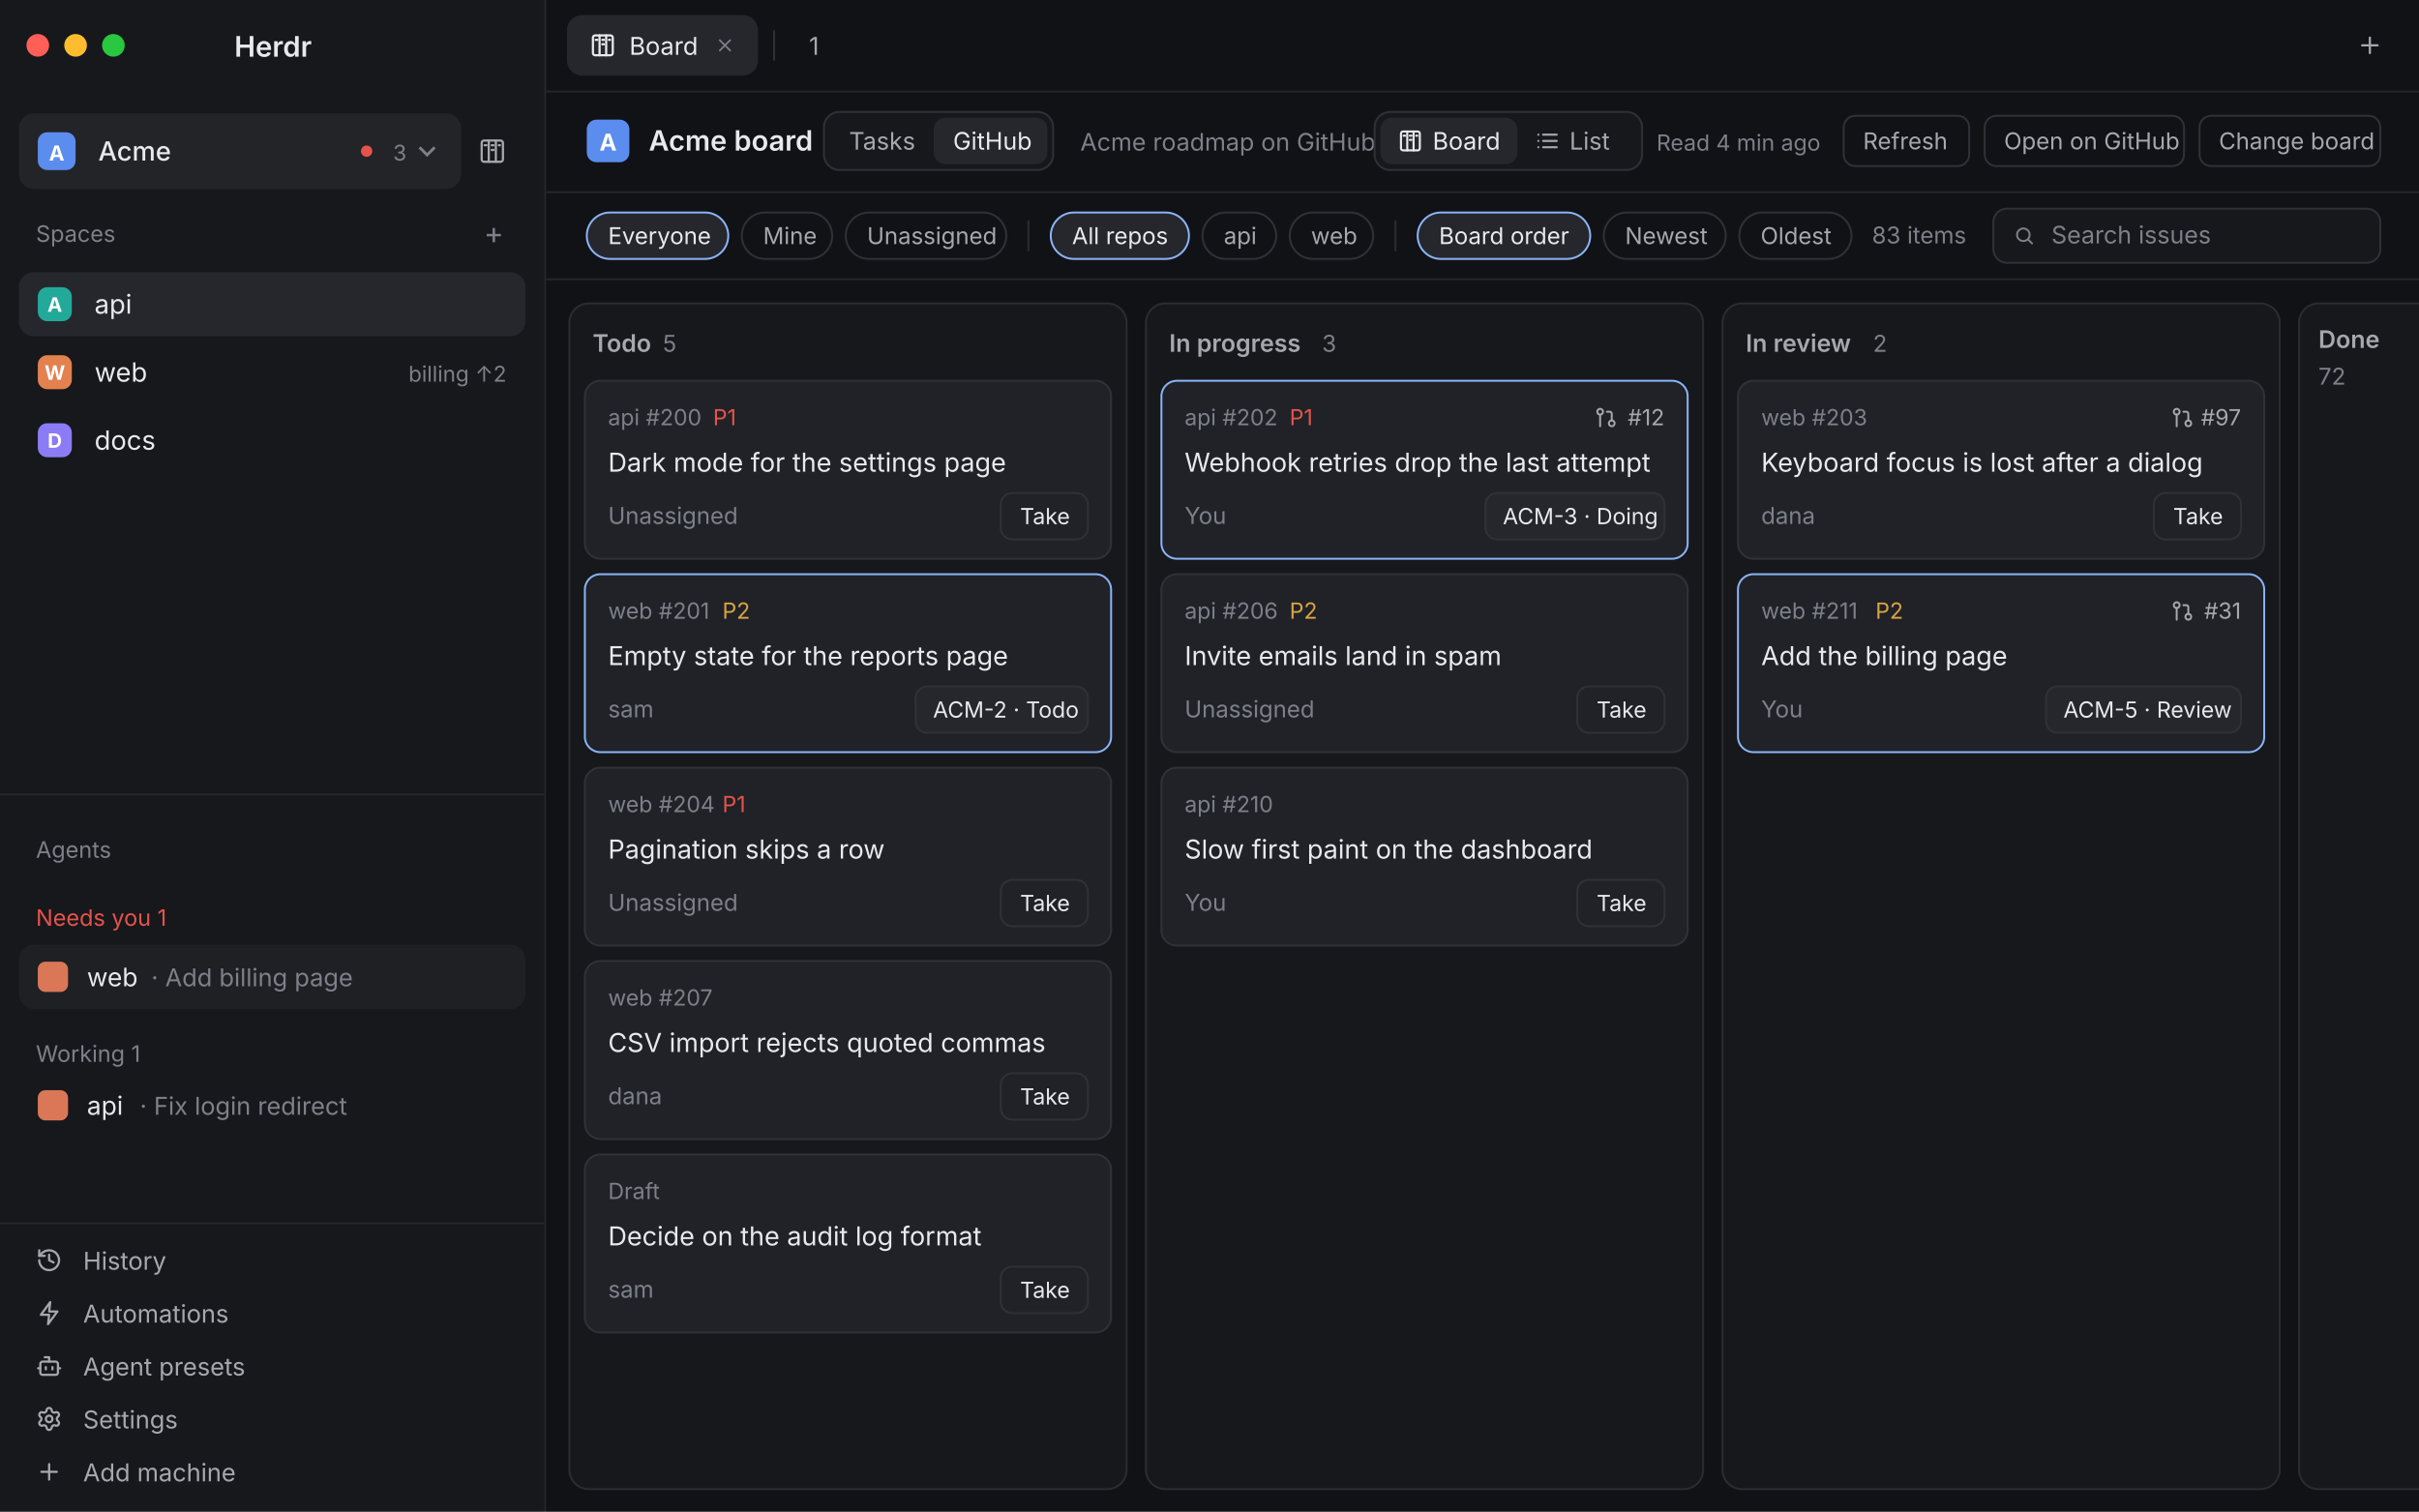
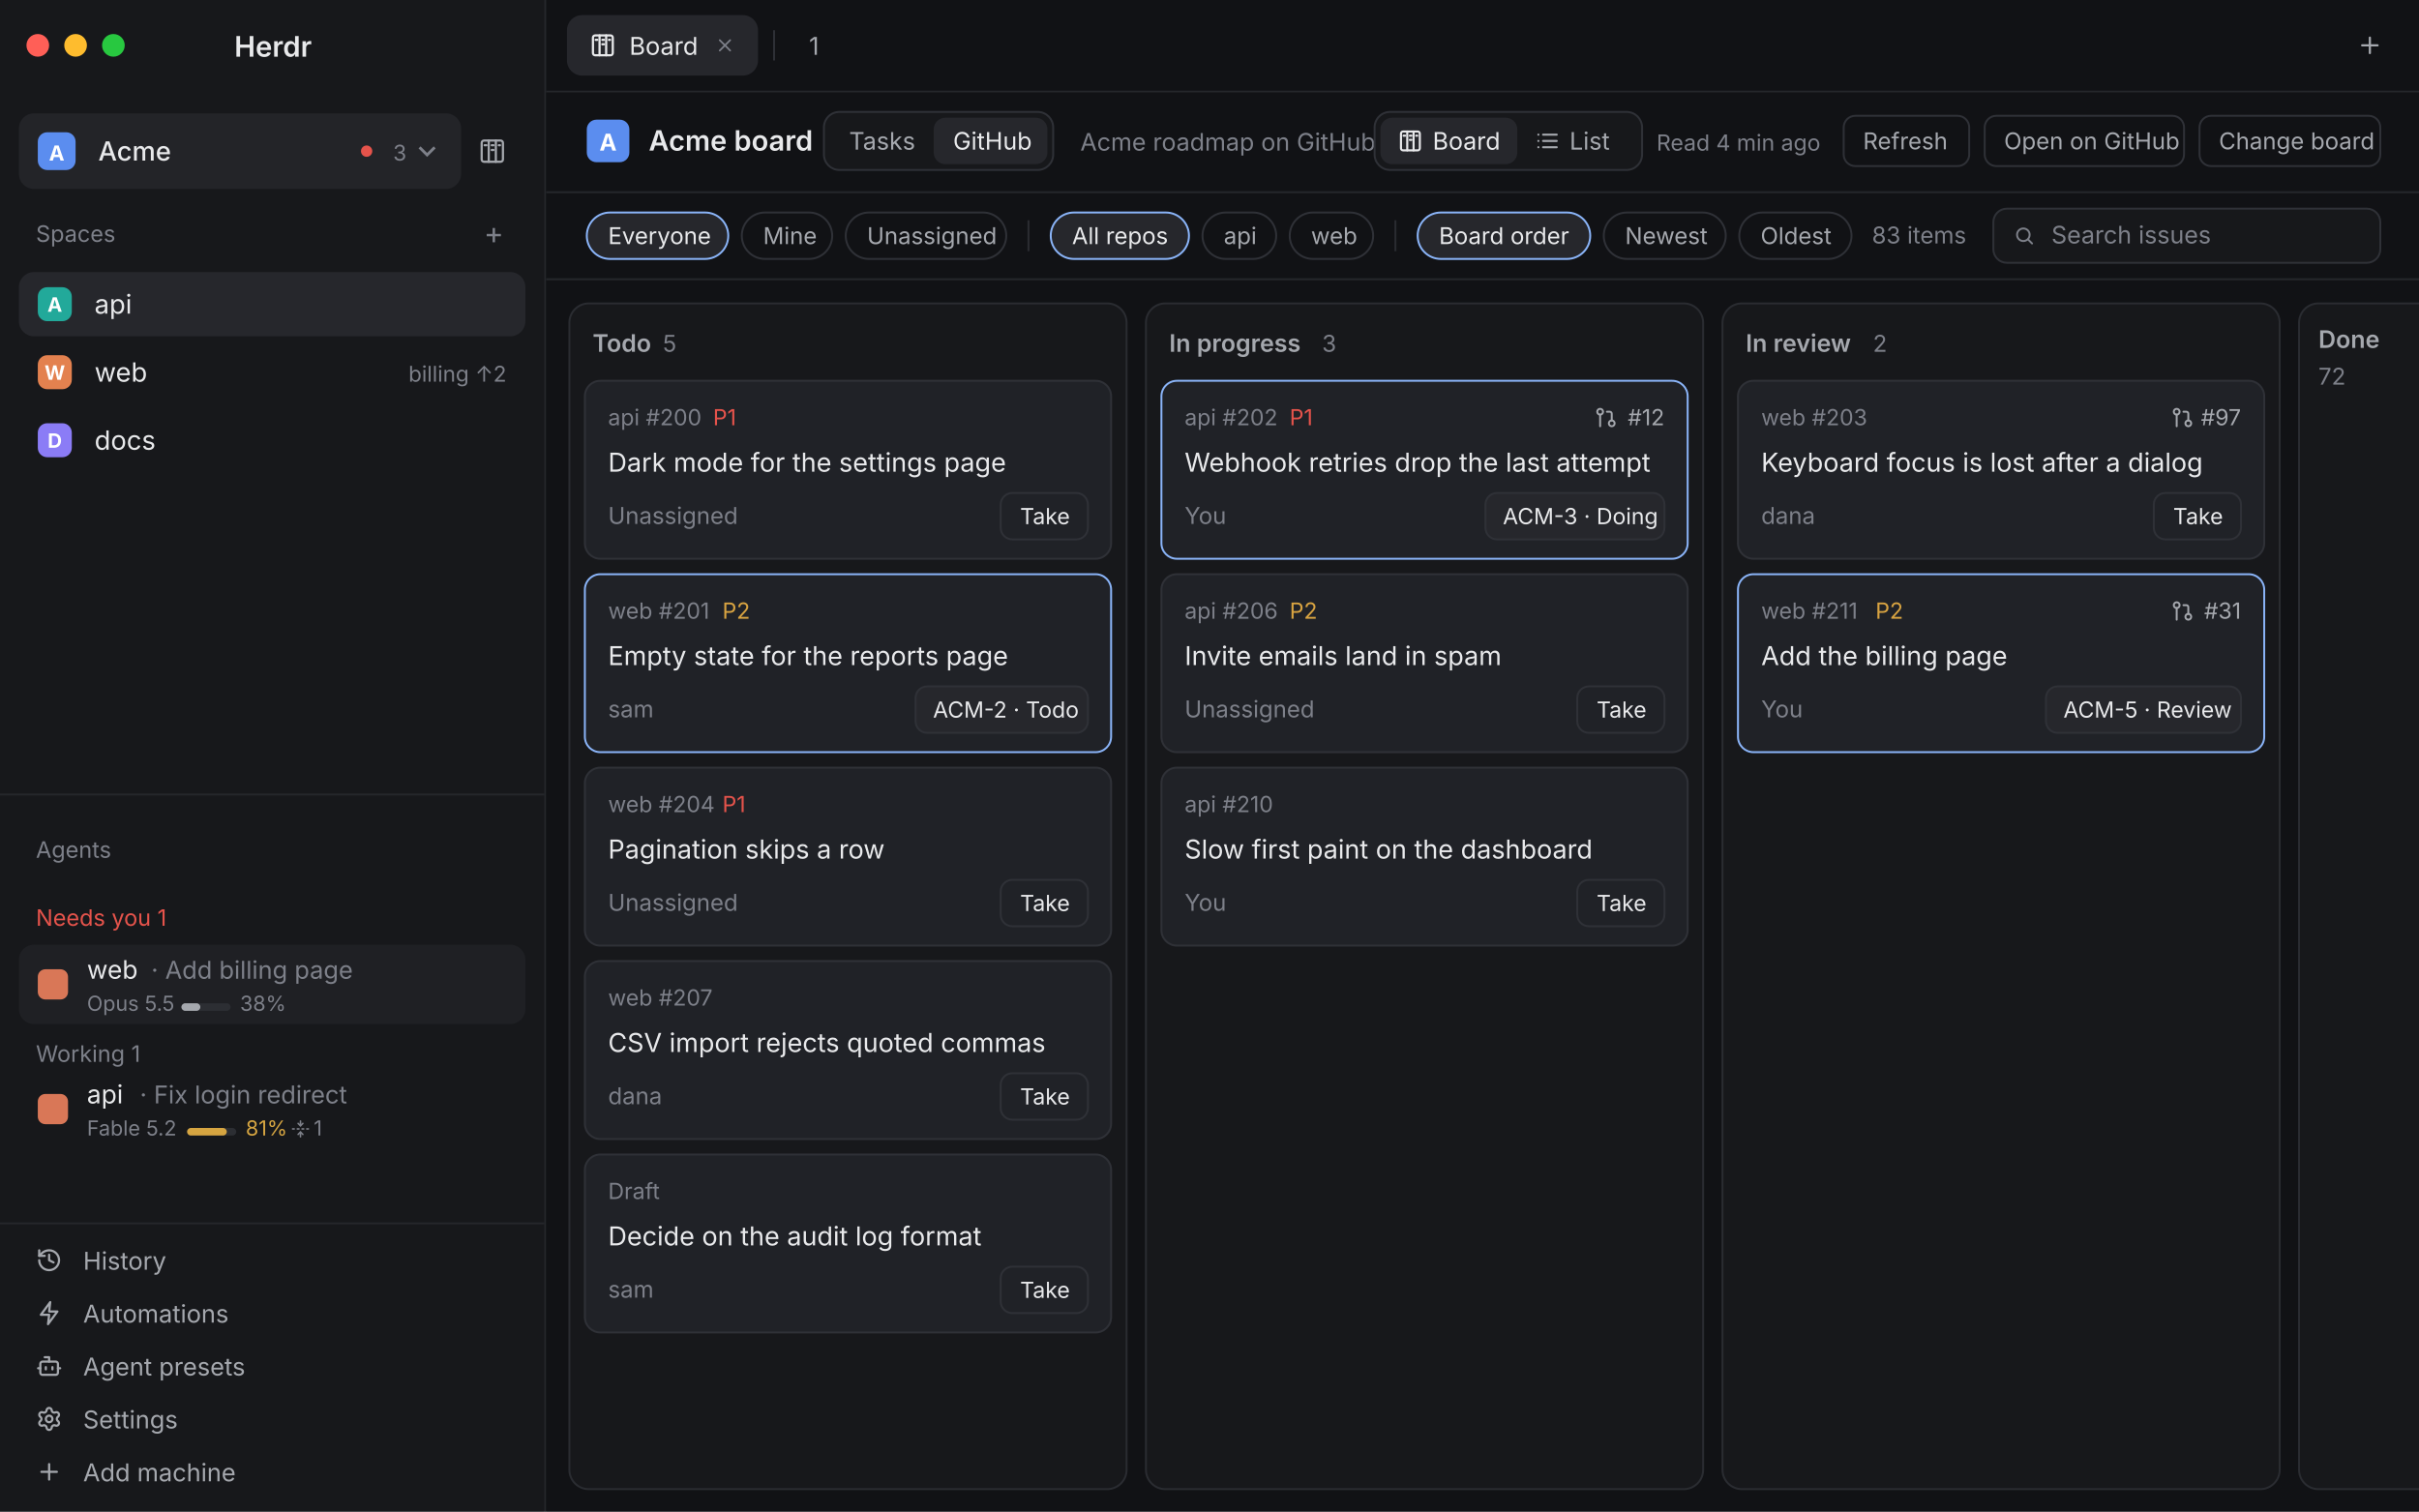
<svg xmlns="http://www.w3.org/2000/svg" width="1280" height="800" viewBox="0 0 1280 800" font-family="Geist, -apple-system, 'Helvetica Neue', sans-serif">
  <defs>
    <filter id="shadow" x="-20%" y="-20%" width="140%" height="140%">
      <feDropShadow dx="0" dy="8" stdDeviation="12" flood-color="#000" flood-opacity="0.45" />
    </filter>
    <clipPath id="pane">
      <rect x="289" y="49" width="991" height="751" />
    </clipPath>
  </defs>
  <rect x="0" y="0" width="1280" height="800" rx="0" fill="#111215" />
  <rect width="288" height="800" fill="#17181b" />
  <rect x="288" width="1" height="800" fill="#25272b" />
  <circle cx="20" cy="24" r="6" fill="#ff5f57" />
  <circle cx="40" cy="24" r="6" fill="#febc2e" />
  <circle cx="60" cy="24" r="6" fill="#28c840" />
  <text x="124" y="30" fill="#e8e9eb" font-size="15" font-weight="600">Herdr</text>
  <rect x="10" y="60" width="234" height="40" rx="8" fill="#232428" />
  <rect x="20" y="70" width="20" height="20" rx="5" fill="#5b8def" />
  <text x="30" y="85" fill="#fff" font-size="11" font-weight="700" text-anchor="middle">A</text>
  <text x="52" y="85" fill="#e8e9eb" font-size="14" font-weight="500">Acme</text>
  <circle cx="194" cy="80" r="3" fill="#e5534b" />
  <text x="208" y="85" fill="#7d8089" font-size="11.5">3</text>
  <path d="M222 78 l4 4 l4 -4" stroke="#7d8089" stroke-width="1.5" fill="none" />
  <g transform="translate(253 72.5) scale(0.625)" fill="none" stroke="#a5a8ae" stroke-width="1.87" stroke-linecap="round" stroke-linejoin="round">
    <rect x="3" y="3" width="18" height="18" rx="2" />
    <path d="M9 3v18" />
    <path d="M15 3v18" />
    <path d="M5.5 7h1.5" />
    <path d="M11.5 7h1.5" />
    <path d="M11.5 11h1.5" />
    <path d="M17.5 7h1" />
  </g>
  <text x="19" y="128" fill="#7d8089" font-size="12">Spaces</text>
  <text x="256" y="129" fill="#7d8089" font-size="16">+</text>
  <rect x="10" y="144" width="268" height="34" rx="8" fill="#26272c" />
  <rect x="20" y="152" width="18" height="18" rx="5" fill="#22a99a" />
  <text x="29" y="165" fill="#fff" font-size="10.5" font-weight="700" text-anchor="middle">A</text>
  <text x="50" y="166" fill="#e8e9eb" font-size="14">api</text>
  <rect x="20" y="188" width="18" height="18" rx="5" fill="#e3814f" />
  <text x="29" y="201" fill="#fff" font-size="10.5" font-weight="700" text-anchor="middle">W</text>
  <text x="50" y="202" fill="#e8e9eb" font-size="14">web</text>
  <text x="268" y="202" fill="#7d8089" font-size="11.5" text-anchor="end">billing ↑2</text>
  <rect x="20" y="224" width="18" height="18" rx="5" fill="#8b7cf6" />
  <text x="29" y="237" fill="#fff" font-size="10.5" font-weight="700" text-anchor="middle">D</text>
  <text x="50" y="238" fill="#e8e9eb" font-size="14">docs</text>
  <rect y="420" width="288" height="1" fill="#25272b" />
  <text x="19" y="454" fill="#7d8089" font-size="12">Agents</text>
  <text x="19" y="490" fill="#e5534b" font-size="12">Needs you 1</text>
-   <rect x="10" y="500" width="268" height="34" rx="8" fill="#1f2024" />
-   <rect x="20" y="509" width="16" height="16" rx="4" fill="#d97757" />
-   <text x="46" y="522" fill="#e8e9eb" font-size="13.5">web</text>
-   <text x="80" y="522" fill="#7d8089" font-size="13">· Add billing page</text>
+   <rect x="10" y="500" width="268" height="42" rx="8" fill="#1f2024" />
+   <rect x="20" y="513" width="16" height="16" rx="4" fill="#d97757" />
+   <text x="46" y="518" fill="#e8e9eb" font-size="13.5">web</text>
+   <text x="80" y="518" fill="#7d8089" font-size="13">· Add billing page</text>
+   <text x="46" y="535" fill="#7d8089" font-size="11">Opus 5.5</text>
+   <rect x="96" y="531" width="26" height="4" rx="2" fill="#2c2e33" />
+   <rect x="96" y="531" width="10" height="4" rx="2" fill="#a5a8ae" />
+   <text x="127" y="535" fill="#7d8089" font-size="11">38%</text>
  <text x="19" y="562" fill="#7d8089" font-size="12">Working 1</text>
-   <rect x="20" y="577" width="16" height="16" rx="4" fill="#d97757" />
-   <text x="46" y="590" fill="#e8e9eb" font-size="13.5">api</text>
-   <text x="74" y="590" fill="#7d8089" font-size="13">· Fix login redirect</text>
+   <rect x="20" y="579" width="16" height="16" rx="4" fill="#d97757" />
+   <text x="46" y="584" fill="#e8e9eb" font-size="13.5">api</text>
+   <text x="74" y="584" fill="#7d8089" font-size="13">· Fix login redirect</text>
+   <text x="46" y="601" fill="#7d8089" font-size="11">Fable 5.2</text>
+   <rect x="99" y="597" width="26" height="4" rx="2" fill="#2c2e33" />
+   <rect x="99" y="597" width="21" height="4" rx="2" fill="#d6a541" />
+   <text x="130" y="601" fill="#d6a541" font-size="11">81%</text>
+   <g transform="translate(154 592.5) scale(0.4167)" fill="none" stroke="#7d8089" stroke-width="2" stroke-linecap="round" stroke-linejoin="round">
+     <path d="M12 22v-6" />
+     <path d="M12 8V2" />
+     <path d="M4 12H2" />
+     <path d="M10 12H8" />
+     <path d="M16 12h-2" />
+     <path d="M22 12h-2" />
+     <path d="m15 19-3-3-3 3" />
+     <path d="m15 5-3 3-3-3" />
+   </g>
+   <text x="166" y="601" fill="#7d8089" font-size="11">1</text>
  <rect y="647" width="288" height="1" fill="#25272b" />
  <g transform="translate(19 660) scale(0.5833)" fill="none" stroke="#a5a8ae" stroke-width="2.00" stroke-linecap="round" stroke-linejoin="round">
    <path d="M3 12a9 9 0 1 0 9-9 9.75 9.75 0 0 0-6.74 2.74L3 8" />
    <path d="M3 3v5h5" />
    <path d="M12 7v5l4 2" />
  </g>
  <text x="44" y="672" fill="#a5a8ae" font-size="13">History</text>
  <g transform="translate(19 688) scale(0.5833)" fill="none" stroke="#a5a8ae" stroke-width="2.00" stroke-linecap="round" stroke-linejoin="round">
    <path d="M13 2 4.5 13.5H12L11 22l8.5-11.5H12z" />
  </g>
  <text x="44" y="700" fill="#a5a8ae" font-size="13">Automations</text>
  <g transform="translate(19 716) scale(0.5833)" fill="none" stroke="#a5a8ae" stroke-width="2.00" stroke-linecap="round" stroke-linejoin="round">
    <path d="M12 8V4H8" />
    <rect width="16" height="12" x="4" y="8" rx="2" />
    <path d="M2 14h2" />
    <path d="M20 14h2" />
    <path d="M15 13v2" />
    <path d="M9 13v2" />
  </g>
  <text x="44" y="728" fill="#a5a8ae" font-size="13">Agent presets</text>
  <g transform="translate(19 744) scale(0.5833)" fill="none" stroke="#a5a8ae" stroke-width="2.00" stroke-linecap="round" stroke-linejoin="round">
    <path d="M9.671 4.136a2.34 2.34 0 0 1 4.659 0 2.34 2.34 0 0 0 3.319 1.915 2.34 2.34 0 0 1 2.33 4.033 2.34 2.34 0 0 0 0 3.831 2.34 2.34 0 0 1-2.33 4.033 2.34 2.34 0 0 0-3.319 1.915 2.34 2.34 0 0 1-4.659 0 2.34 2.34 0 0 0-3.32-1.915 2.34 2.34 0 0 1-2.33-4.033 2.34 2.34 0 0 0 0-3.831A2.34 2.34 0 0 1 6.35 6.051a2.34 2.34 0 0 0 3.319-1.915" />
    <circle cx="12" cy="12" r="3" />
  </g>
  <text x="44" y="756" fill="#a5a8ae" font-size="13">Settings</text>
  <g transform="translate(19 772) scale(0.5833)" fill="none" stroke="#a5a8ae" stroke-width="2.00" stroke-linecap="round" stroke-linejoin="round">
    <path d="M5 12h14" />
    <path d="M12 5v14" />
  </g>
  <text x="44" y="784" fill="#a5a8ae" font-size="13">Add machine</text>
  <rect x="300" y="8" width="101.1" height="32" rx="8" fill="#26272c" />
  <g transform="translate(312 17) scale(0.5833)" fill="none" stroke="#e8e9eb" stroke-width="2" stroke-linecap="round" stroke-linejoin="round">
    <rect x="3" y="3" width="18" height="18" rx="2" />
    <path d="M9 3v18" />
    <path d="M15 3v18" />
    <path d="M5.5 7h1.5" />
    <path d="M11.5 7h1.5" />
    <path d="M11.5 11h1.5" />
    <path d="M17.5 7h1" />
  </g>
  <text x="333" y="29" fill="#e8e9eb" font-size="13">Board</text>
  <g transform="translate(378.1 18.5) scale(0.4583)" fill="none" stroke="#7d8089" stroke-width="2" stroke-linecap="round" stroke-linejoin="round">
    <path d="M18 6 6 18" />
    <path d="m6 6 12 12" />
  </g>
  <rect x="409.1" y="16" width="1" height="16" fill="#2f3137" />
  <text x="428.1" y="29" fill="#a5a8ae" font-size="13">1</text>
  <g transform="translate(1247 17) scale(0.5833)" fill="none" stroke="#a5a8ae" stroke-width="2" stroke-linecap="round" stroke-linejoin="round">
    <path d="M5 12h14" />
    <path d="M12 5v14" />
  </g>
  <rect x="289" y="48" width="991" height="1" fill="#25272b" />
  <rect x="289" y="49" width="991" height="751" fill="#111215" />
  <g clip-path="url(#pane)">
    <g transform="translate(289 49) scale(1.02376) translate(-301 -92)">
      <rect x="322" y="106" width="22" height="22" rx="5" fill="#5b8def" />
      <text x="333" y="122" fill="#fff" font-size="12" font-weight="700" text-anchor="middle">A</text>
      <text x="354" y="122" fill="#e8e9eb" font-size="14.5" font-weight="600">Acme board</text>
      <rect x="301" y="143" width="968" height="1" rx="0" fill="#25272b" />
      <rect x="444.56" y="102" width="118.5" height="30" rx="8" fill="#17181b" stroke="#2f3137" />
      <text x="457.56" y="121.5" fill="#a5a8ae" font-size="12.5">Tasks</text>
      <rect x="501.31" y="105" width="58.75" height="24" rx="6" fill="#26272c" />
      <text x="511.31" y="121.5" fill="#e8e9eb" font-size="12.5">GitHub</text>
      <text x="577.06" y="122" fill="#7d8089" font-size="12.5">Acme roadmap on GitHub</text>
      <rect x="1155.56" y="104" width="93.44" height="26" rx="6" fill="none" stroke="#2f3137" />
      <text x="1165.56" y="121.32" fill="#a5a8ae" font-size="12">Change board</text>
      <rect x="1044.52" y="104" width="103.04" height="26" rx="6" fill="none" stroke="#2f3137" />
      <text x="1054.52" y="121.32" fill="#a5a8ae" font-size="12">Open on GitHub</text>
      <rect x="971.64" y="104" width="64.88" height="26" rx="6" fill="none" stroke="#2f3137" />
      <text x="981.64" y="121.32" fill="#a5a8ae" font-size="12">Refresh</text>
      <text x="959.64" y="122" fill="#7d8089" font-size="11.5" text-anchor="end">Read 4 min ago</text>
      <rect x="729.19" y="102" width="138.25" height="30" rx="8" fill="#17181b" stroke="#2f3137" />
      <rect x="732.19" y="105" width="70.75" height="24" rx="6" fill="#26272c" />
      <g transform="translate(741.19 110.5) scale(0.5417)" fill="none" stroke="#e8e9eb" stroke-width="2" stroke-linecap="round" stroke-linejoin="round">
        <rect x="3" y="3" width="18" height="18" rx="2" />
        <path d="M9 3v18" />
        <path d="M15 3v18" />
        <path d="M5.5 7h1.5" />
        <path d="M11.5 7h1.5" />
        <path d="M11.5 11h1.5" />
        <path d="M17.5 7h1" />
      </g>
      <text x="759.19" y="121.5" fill="#e8e9eb" font-size="12.5">Board</text>
      <g transform="translate(811.94 110.5) scale(0.5417)" fill="none" stroke="#a5a8ae" stroke-width="2" stroke-linecap="round" stroke-linejoin="round">
        <path d="M8 6h13" />
        <path d="M8 12h13" />
        <path d="M8 18h13" />
        <path d="M3.5 6h.01" />
        <path d="M3.5 12h.01" />
        <path d="M3.5 18h.01" />
      </g>
      <text x="829.94" y="121.5" fill="#a5a8ae" font-size="12.5">List</text>
      <rect x="322" y="154" width="73.12" height="24" rx="12" fill="#26272c" stroke="#8ab4f8" />
      <text x="333" y="170.32" fill="#e8e9eb" font-size="12">Everyone</text>
      <rect x="402.12" y="154" width="46.72" height="24" rx="12" fill="none" stroke="#2f3137" />
      <text x="413.12" y="170.32" fill="#a5a8ae" font-size="12">Mine</text>
      <rect x="455.84" y="154" width="82.96" height="24" rx="12" fill="none" stroke="#2f3137" />
      <text x="466.84" y="170.32" fill="#a5a8ae" font-size="12">Unassigned</text>
      <rect x="549.8" y="158" width="1" height="16" rx="0" fill="#2a2c31" />
      <rect x="561.8" y="154" width="71.44" height="24" rx="12" fill="#26272c" stroke="#8ab4f8" />
      <text x="572.8" y="170.32" fill="#e8e9eb" font-size="12">All repos</text>
      <rect x="640.24" y="154" width="38.08" height="24" rx="12" fill="none" stroke="#2f3137" />
      <text x="651.24" y="170.32" fill="#a5a8ae" font-size="12">api</text>
      <rect x="685.32" y="154" width="43.12" height="24" rx="12" fill="none" stroke="#2f3137" />
      <text x="696.32" y="170.32" fill="#a5a8ae" font-size="12">web</text>
      <rect x="739.44" y="158" width="1" height="16" rx="0" fill="#2a2c31" />
      <rect x="751.44" y="154" width="89.2" height="24" rx="12" fill="#26272c" stroke="#8ab4f8" />
      <text x="762.44" y="170.32" fill="#e8e9eb" font-size="12">Board order</text>
      <rect x="847.64" y="154" width="63.04" height="24" rx="12" fill="none" stroke="#2f3137" />
      <text x="858.64" y="170.32" fill="#a5a8ae" font-size="12">Newest</text>
      <rect x="917.68" y="154" width="58" height="24" rx="12" fill="none" stroke="#2f3137" />
      <text x="928.68" y="170.32" fill="#a5a8ae" font-size="12">Oldest</text>
      <rect x="1049" y="152" width="200" height="28" rx="7" fill="#17181b" stroke="#2f3137" />
      <g transform="translate(1059 160) scale(0.5)" fill="none" stroke="#7d8089" stroke-width="2" stroke-linecap="round" stroke-linejoin="round">
        <circle cx="11" cy="11" r="6.5" />
        <path d="m20 20-4-4" />
      </g>
      <text x="1079" y="170" fill="#7d8089" font-size="12.5">Search issues</text>
      <text x="1035" y="170" fill="#7d8089" font-size="12" text-anchor="end">83 items</text>
      <rect x="301" y="188" width="968" height="1" rx="0" fill="#25272b" />
      <rect x="313" y="201" width="288" height="613" rx="10" fill="#17181b" stroke="#2a2c31" />
      <text x="325" y="226" fill="#a5a8ae" font-size="12.5" font-weight="600">Todo</text>
      <text x="361.25" y="226" fill="#7d8089" font-size="12">5</text>
      <rect x="321" y="241" width="272" height="92" rx="8" fill="#202227" stroke="#2f3137" />
      <text x="333" y="264" fill="#7d8089" font-size="11.5">api #200</text>
      <text x="387.23" y="264" fill="#e5534b" font-size="11.5">P1</text>
      <text x="333" y="288" fill="#e8e9eb" font-size="13.5">Dark mode for the settings page</text>
      <text x="333" y="315" fill="#7d8089" font-size="12">Unassigned</text>
      <rect x="535.93" y="299" width="45.07" height="24" rx="6" fill="none" stroke="#2f3137" />
      <text x="545.93" y="315.14" fill="#e8e9eb" font-size="11.5">Take</text>
      <rect x="321" y="341" width="272" height="92" rx="8" fill="#202227" stroke="#8ab4f8" />
      <text x="333" y="364" fill="#7d8089" font-size="11.5">web #201</text>
      <text x="392.06" y="364" fill="#d9a441" font-size="11.5">P2</text>
      <text x="333" y="388" fill="#e8e9eb" font-size="13.5">Empty state for the reports page</text>
      <text x="333" y="415" fill="#7d8089" font-size="12">sam</text>
      <rect x="491.93" y="399" width="89.07" height="24" rx="6" fill="#26272c" stroke="#2f3137" />
      <text x="500.93" y="415.14" fill="#e8e9eb" font-size="11.5">ACM-2 · Todo</text>
      <rect x="321" y="441" width="272" height="92" rx="8" fill="#202227" stroke="#2f3137" />
      <text x="333" y="464" fill="#7d8089" font-size="11.5">web #204</text>
      <text x="392.06" y="464" fill="#e5534b" font-size="11.5">P1</text>
      <text x="333" y="488" fill="#e8e9eb" font-size="13.5">Pagination skips a row</text>
      <text x="333" y="515" fill="#7d8089" font-size="12">Unassigned</text>
      <rect x="535.93" y="499" width="45.07" height="24" rx="6" fill="none" stroke="#2f3137" />
      <text x="545.93" y="515.14" fill="#e8e9eb" font-size="11.5">Take</text>
      <rect x="321" y="541" width="272" height="92" rx="8" fill="#202227" stroke="#2f3137" />
      <text x="333" y="564" fill="#7d8089" font-size="11.5">web #207</text>
      <text x="333" y="588" fill="#e8e9eb" font-size="13.5">CSV import rejects quoted commas</text>
      <text x="333" y="615" fill="#7d8089" font-size="12">dana</text>
      <rect x="535.93" y="599" width="45.07" height="24" rx="6" fill="none" stroke="#2f3137" />
      <text x="545.93" y="615.14" fill="#e8e9eb" font-size="11.5">Take</text>
      <rect x="321" y="641" width="272" height="92" rx="8" fill="#202227" stroke="#2f3137" />
      <text x="333" y="664" fill="#7d8089" font-size="11.5">Draft</text>
      <text x="333" y="688" fill="#e8e9eb" font-size="13.5">Decide on the audit log format</text>
      <text x="333" y="715" fill="#7d8089" font-size="12">sam</text>
      <rect x="535.93" y="699" width="45.07" height="24" rx="6" fill="none" stroke="#2f3137" />
      <text x="545.93" y="715.14" fill="#e8e9eb" font-size="11.5">Take</text>
      <rect x="611" y="201" width="288" height="613" rx="10" fill="#17181b" stroke="#2a2c31" />
      <text x="623" y="226" fill="#a5a8ae" font-size="12.5" font-weight="600">In progress</text>
      <text x="702" y="226" fill="#7d8089" font-size="12">3</text>
      <rect x="619" y="241" width="272" height="92" rx="8" fill="#202227" stroke="#8ab4f8" />
      <text x="631" y="264" fill="#7d8089" font-size="11.5">api #202</text>
      <text x="685.23" y="264" fill="#e5534b" font-size="11.5">P1</text>
      <text x="879" y="264" fill="#a5a8ae" font-size="11.5" text-anchor="end">#12</text>
      <g transform="translate(842.76 254) scale(0.5)" fill="none" stroke="#a5a8ae" stroke-width="2" stroke-linecap="round" stroke-linejoin="round">
        <circle cx="18" cy="18" r="3" />
        <circle cx="6" cy="6" r="3" />
        <path d="M13 6h3a2 2 0 0 1 2 2v7" />
        <path d="M6 9v12" />
      </g>
      <text x="631" y="288" fill="#e8e9eb" font-size="13.5">Webhook retries drop the last attempt</text>
      <text x="631" y="315" fill="#7d8089" font-size="12">You</text>
      <rect x="786.48" y="299" width="92.52" height="24" rx="6" fill="#26272c" stroke="#2f3137" />
      <text x="795.48" y="315.14" fill="#e8e9eb" font-size="11.5">ACM-3 · Doing</text>
      <rect x="619" y="341" width="272" height="92" rx="8" fill="#202227" stroke="#2f3137" />
      <text x="631" y="364" fill="#7d8089" font-size="11.5">api #206</text>
      <text x="685.23" y="364" fill="#d9a441" font-size="11.5">P2</text>
      <text x="631" y="388" fill="#e8e9eb" font-size="13.5">Invite emails land in spam</text>
      <text x="631" y="415" fill="#7d8089" font-size="12">Unassigned</text>
      <rect x="833.93" y="399" width="45.07" height="24" rx="6" fill="none" stroke="#2f3137" />
      <text x="843.93" y="415.14" fill="#e8e9eb" font-size="11.5">Take</text>
      <rect x="619" y="441" width="272" height="92" rx="8" fill="#202227" stroke="#2f3137" />
      <text x="631" y="464" fill="#7d8089" font-size="11.5">api #210</text>
      <text x="631" y="488" fill="#e8e9eb" font-size="13.5">Slow first paint on the dashboard</text>
      <text x="631" y="515" fill="#7d8089" font-size="12">You</text>
      <rect x="833.93" y="499" width="45.07" height="24" rx="6" fill="none" stroke="#2f3137" />
      <text x="843.93" y="515.14" fill="#e8e9eb" font-size="11.5">Take</text>
      <rect x="909" y="201" width="288" height="613" rx="10" fill="#17181b" stroke="#2a2c31" />
      <text x="921" y="226" fill="#a5a8ae" font-size="12.5" font-weight="600">In review</text>
      <text x="986.75" y="226" fill="#7d8089" font-size="12">2</text>
      <rect x="917" y="241" width="272" height="92" rx="8" fill="#202227" stroke="#2f3137" />
      <text x="929" y="264" fill="#7d8089" font-size="11.5">web #203</text>
      <text x="1177" y="264" fill="#a5a8ae" font-size="11.5" text-anchor="end">#97</text>
      <g transform="translate(1140.76 254) scale(0.5)" fill="none" stroke="#a5a8ae" stroke-width="2" stroke-linecap="round" stroke-linejoin="round">
        <circle cx="18" cy="18" r="3" />
        <circle cx="6" cy="6" r="3" />
        <path d="M13 6h3a2 2 0 0 1 2 2v7" />
        <path d="M6 9v12" />
      </g>
      <text x="929" y="288" fill="#e8e9eb" font-size="13.5">Keyboard focus is lost after a dialog</text>
      <text x="929" y="315" fill="#7d8089" font-size="12">dana</text>
      <rect x="1131.93" y="299" width="45.07" height="24" rx="6" fill="none" stroke="#2f3137" />
      <text x="1141.93" y="315.14" fill="#e8e9eb" font-size="11.5">Take</text>
      <rect x="917" y="341" width="272" height="92" rx="8" fill="#202227" stroke="#8ab4f8" />
      <text x="929" y="364" fill="#7d8089" font-size="11.5">web #211</text>
      <text x="988.06" y="364" fill="#d9a441" font-size="11.5">P2</text>
      <text x="1177" y="364" fill="#a5a8ae" font-size="11.5" text-anchor="end">#31</text>
      <g transform="translate(1140.76 354) scale(0.5)" fill="none" stroke="#a5a8ae" stroke-width="2" stroke-linecap="round" stroke-linejoin="round">
        <circle cx="18" cy="18" r="3" />
        <circle cx="6" cy="6" r="3" />
        <path d="M13 6h3a2 2 0 0 1 2 2v7" />
        <path d="M6 9v12" />
      </g>
      <text x="929" y="388" fill="#e8e9eb" font-size="13.5">Add the billing page</text>
      <text x="929" y="415" fill="#7d8089" font-size="12">You</text>
      <rect x="1076.2" y="399" width="100.8" height="24" rx="6" fill="#26272c" stroke="#2f3137" />
      <text x="1085.2" y="415.14" fill="#e8e9eb" font-size="11.5">ACM-5 · Review</text>
      <rect x="1207" y="201" width="96" height="613" rx="10" fill="#17181b" stroke="#2a2c31" />
      <text x="1217" y="224" fill="#a5a8ae" font-size="12.5" font-weight="600">Done</text>
      <text x="1217" y="243" fill="#7d8089" font-size="12">72</text>
    </g>
  </g>
</svg>
